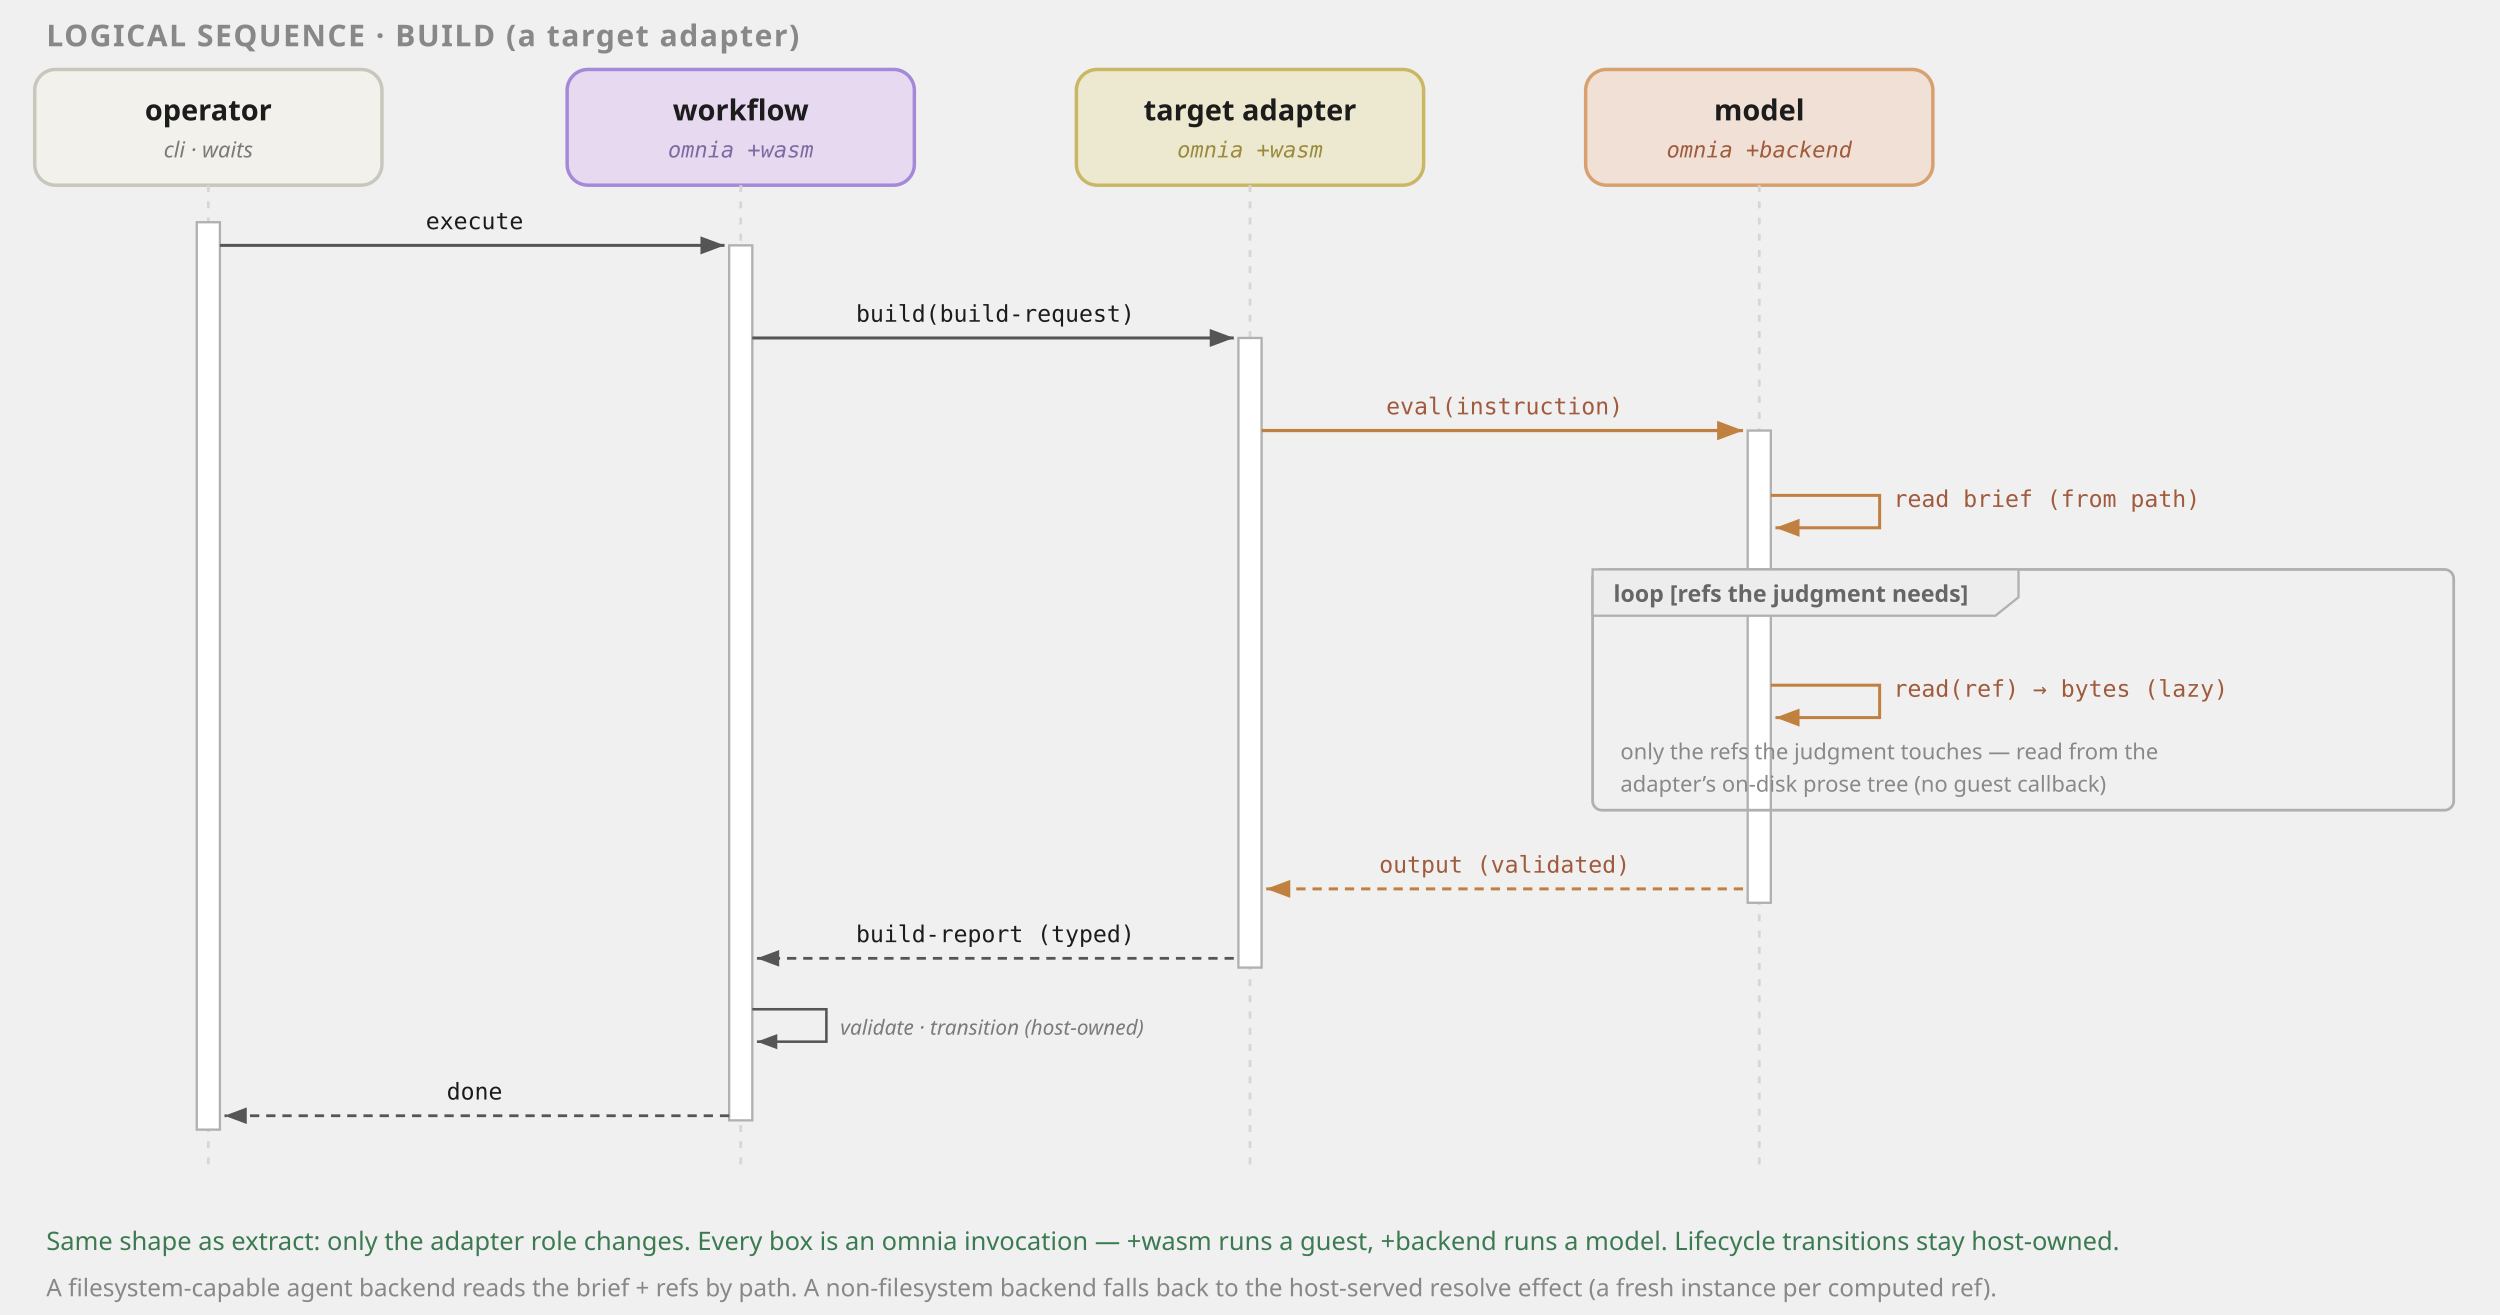
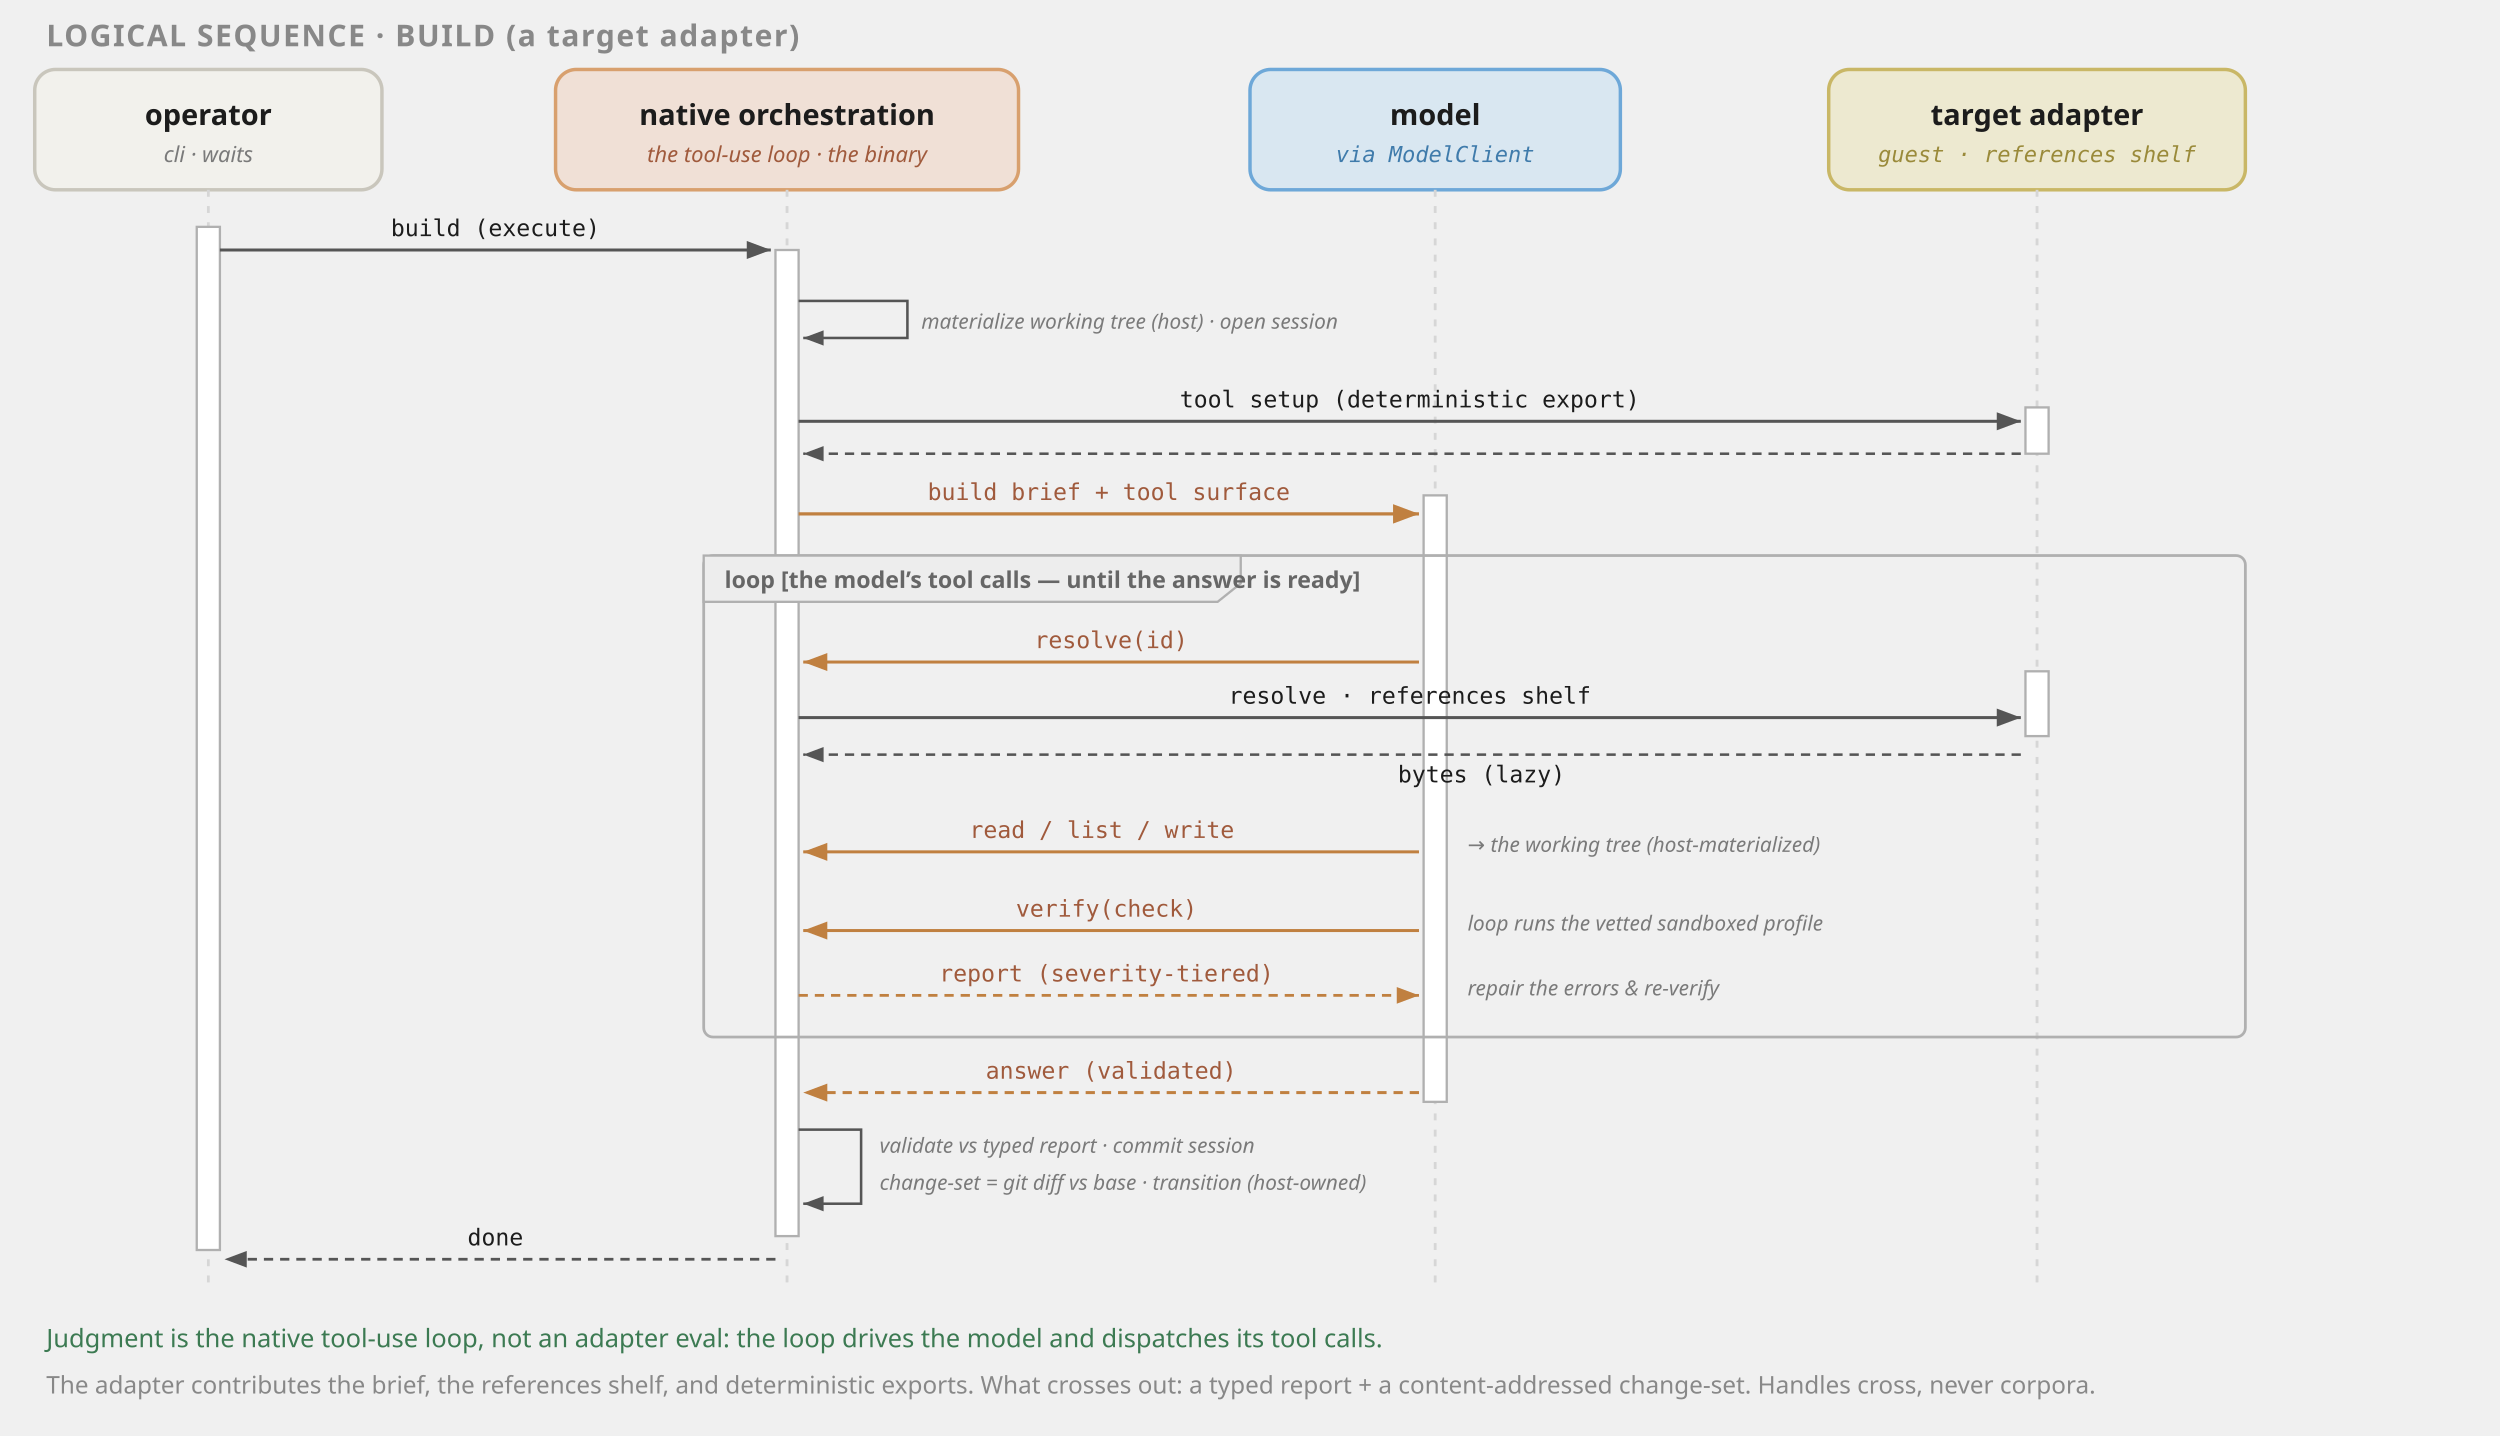
- <svg xmlns="http://www.w3.org/2000/svg" viewBox="0 0 1080 568" role="img" aria-label="Logical sequence for a build: the operator invokes the workflow (omnia +wasm), which invokes a target adapter (omnia +wasm) with a build request; the target adapter requests eval with a brief path from the model (omnia +backend); the model reads the brief from the adapter's on-disk prose tree and, in a loop over the references the judgment needs, reads each one directly — no guest callback; the model returns validated output to the target adapter, which returns a typed build-report to the workflow; the workflow validates and transitions, then returns done to the operator. A non-filesystem backend falls back to the host-served resolve effect. Every box is an Omnia invocation and every +wasm box is a fresh instance.">
+ <svg xmlns="http://www.w3.org/2000/svg" viewBox="0 0 1080 620" role="img" aria-label="Logical sequence for a build: the operator invokes the build, which the binary's native orchestration runs. The native loop materializes the working tree and opens a session, runs any deterministic setup export on the target adapter, then hands the model the build brief plus a typed tool surface behind the ModelClient boundary. In a loop over the model's tool calls the model emits resolve, which the loop forwards to the target adapter's references shelf for lazy bytes; read, list, and write, which the loop applies against the host-materialized working tree; and verify, which the loop runs as a vetted sandboxed profile, returning a severity-tiered report the model repairs against and re-verifies. The model returns a validated answer; the loop validates it against the typed report, commits, extracts a content-addressed change-set as a git diff against the base, requests the host-owned transition, and returns done. Judgment is native, not an adapter eval; handles cross, never corpora.">
  <defs>
    <marker id="sb-arr" markerWidth="10" markerHeight="10" refX="8" refY="3" orient="auto">
      <path d="M0,0 L0,6 L8,3 z" fill="#555" />
    </marker>
    <marker id="sb-arrO" markerWidth="10" markerHeight="10" refX="8" refY="3" orient="auto">
      <path d="M0,0 L0,6 L8,3 z" fill="#c08040" />
    </marker>
  </defs>
  <text x="20" y="20" font-family="ui-sans-serif, system-ui, sans-serif" font-size="13" font-weight="700" fill="#888" letter-spacing="0.05em">LOGICAL SEQUENCE · BUILD (a target adapter)</text>
-   <rect x="15" y="30" width="150" height="50" rx="9" fill="#f2f1ec" stroke="#c9c6bc" stroke-width="1.5" />
-   <text x="90" y="52" text-anchor="middle" font-family="ui-sans-serif, system-ui, sans-serif" font-size="12.5" font-weight="600" fill="#1c1c1c">operator</text>
-   <text x="90" y="68" text-anchor="middle" font-family="ui-sans-serif, system-ui, sans-serif" font-size="9.5" font-style="italic" fill="#7a7a7a">cli · waits</text>
-   <rect x="245" y="30" width="150" height="50" rx="9" fill="#e6d9f0" stroke="#a489d8" stroke-width="1.5" />
-   <text x="320" y="52" text-anchor="middle" font-family="ui-sans-serif, system-ui, sans-serif" font-size="12.5" font-weight="600" fill="#1c1c1c">workflow</text>
-   <text x="320" y="68" text-anchor="middle" font-family="ui-monospace, monospace" font-size="9.5" font-style="italic" fill="#7c6aa0">omnia +wasm</text>
-   <rect x="465" y="30" width="150" height="50" rx="9" fill="#ede9d0" stroke="#c9b766" stroke-width="1.5" />
-   <text x="540" y="52" text-anchor="middle" font-family="ui-sans-serif, system-ui, sans-serif" font-size="12.5" font-weight="600" fill="#1c1c1c">target adapter</text>
-   <text x="540" y="68" text-anchor="middle" font-family="ui-monospace, monospace" font-size="9.5" font-style="italic" fill="#9a8a3a">omnia +wasm</text>
-   <rect x="685" y="30" width="150" height="50" rx="9" fill="#f0e0d6" stroke="#d8a06e" stroke-width="1.5" />
-   <text x="760" y="52" text-anchor="middle" font-family="ui-sans-serif, system-ui, sans-serif" font-size="12.5" font-weight="600" fill="#1c1c1c">model</text>
-   <text x="760" y="68" text-anchor="middle" font-family="ui-monospace, monospace" font-size="9.5" font-style="italic" fill="#a05a3c">omnia +backend</text>
-   <line x1="90" y1="80" x2="90" y2="506" stroke="#d6d6d6" stroke-width="1.2" stroke-dasharray="3 4" />
-   <line x1="320" y1="80" x2="320" y2="506" stroke="#d6d6d6" stroke-width="1.2" stroke-dasharray="3 4" />
-   <line x1="540" y1="80" x2="540" y2="506" stroke="#d6d6d6" stroke-width="1.2" stroke-dasharray="3 4" />
-   <line x1="760" y1="80" x2="760" y2="506" stroke="#d6d6d6" stroke-width="1.2" stroke-dasharray="3 4" />
-   <rect x="85" y="96" width="10" height="392" fill="#ffffff" stroke="#b0b0b0" stroke-width="1" />
-   <rect x="315" y="106" width="10" height="378" fill="#ffffff" stroke="#b0b0b0" stroke-width="1" />
-   <rect x="535" y="146" width="10" height="272" fill="#ffffff" stroke="#b0b0b0" stroke-width="1" />
-   <rect x="755" y="186" width="10" height="204" fill="#ffffff" stroke="#b0b0b0" stroke-width="1" />
-   <text x="205" y="99" text-anchor="middle" font-family="ui-monospace, monospace" font-size="10" fill="#1c1c1c">execute</text>
-   <path d="M95 106 L313 106" stroke="#555" stroke-width="1.3" fill="none" marker-end="url(#sb-arr)" />
-   <text x="430" y="139" text-anchor="middle" font-family="ui-monospace, monospace" font-size="10" fill="#1c1c1c">build(build-request)</text>
-   <path d="M325 146 L533 146" stroke="#555" stroke-width="1.3" fill="none" marker-end="url(#sb-arr)" />
-   <text x="650" y="179" text-anchor="middle" font-family="ui-monospace, monospace" font-size="10" fill="#a05a3c">eval(instruction)</text>
-   <path d="M545 186 L753 186" stroke="#c08040" stroke-width="1.4" fill="none" marker-end="url(#sb-arrO)" />
-   <path d="M765 214 H812 V228 H767" stroke="#c08040" stroke-width="1.3" fill="none" marker-end="url(#sb-arrO)" />
-   <text x="818" y="219" font-family="ui-monospace, monospace" font-size="10" fill="#a05a3c">read brief (from path)</text>
-   <rect x="688" y="246" width="372" height="104" rx="4" fill="none" stroke="#b0b0b0" stroke-width="1.2" />
-   <path d="M688 246 h184 v12 l-10 8 h-174 z" fill="#ededed" stroke="#b0b0b0" stroke-width="1" />
-   <text x="697" y="260" font-family="ui-sans-serif, system-ui, sans-serif" font-size="10" font-weight="600" fill="#666">loop [refs the judgment needs]</text>
-   <path d="M765 296 H812 V310 H767" stroke="#c08040" stroke-width="1.3" fill="none" marker-end="url(#sb-arrO)" />
-   <text x="818" y="301" font-family="ui-monospace, monospace" font-size="10" fill="#a05a3c">read(ref) → bytes (lazy)</text>
-   <text x="700" y="328" font-family="ui-sans-serif, system-ui, sans-serif" font-size="9.5" fill="#888">only the refs the judgment touches — read from the</text>
-   <text x="700" y="342" font-family="ui-sans-serif, system-ui, sans-serif" font-size="9.5" fill="#888">adapter’s on-disk prose tree (no guest callback)</text>
-   <text x="650" y="377" text-anchor="middle" font-family="ui-monospace, monospace" font-size="10" fill="#a05a3c">output (validated)</text>
-   <path d="M753 384 L547 384" stroke="#c08040" stroke-width="1.3" fill="none" stroke-dasharray="4 3" marker-end="url(#sb-arrO)" />
-   <text x="430" y="407" text-anchor="middle" font-family="ui-monospace, monospace" font-size="10" fill="#1c1c1c">build-report (typed)</text>
-   <path d="M533 414 L327 414" stroke="#555" stroke-width="1.2" fill="none" stroke-dasharray="4 3" marker-end="url(#sb-arr)" />
-   <path d="M325 436 L357 436 L357 450 L327 450" stroke="#555" stroke-width="1.1" fill="none" marker-end="url(#sb-arr)" />
-   <text x="363" y="447" font-family="ui-sans-serif, system-ui, sans-serif" font-size="9" font-style="italic" fill="#7a7a7a">validate · transition (host-owned)</text>
-   <text x="205" y="475" text-anchor="middle" font-family="ui-monospace, monospace" font-size="10" fill="#1c1c1c">done</text>
-   <path d="M315 482 L97 482" stroke="#555" stroke-width="1.2" fill="none" stroke-dasharray="4 3" marker-end="url(#sb-arr)" />
-   <text x="20" y="540" font-family="ui-sans-serif, system-ui, sans-serif" font-size="11" fill="#3c7a52">Same shape as extract: only the adapter role changes. Every box is an omnia invocation — +wasm runs a guest, +backend runs a model. Lifecycle transitions stay host-owned.</text>
-   <text x="20" y="560" font-family="ui-sans-serif, system-ui, sans-serif" font-size="10.5" fill="#888">A filesystem-capable agent backend reads the brief + refs by path. A non-filesystem backend falls back to the host-served resolve effect (a fresh instance per computed ref).</text>
+   <rect x="15" y="30" width="150" height="52" rx="9" fill="#f2f1ec" stroke="#c9c6bc" stroke-width="1.5" />
+   <text x="90" y="54" text-anchor="middle" font-family="ui-sans-serif, system-ui, sans-serif" font-size="12.5" font-weight="600" fill="#1c1c1c">operator</text>
+   <text x="90" y="70" text-anchor="middle" font-family="ui-sans-serif, system-ui, sans-serif" font-size="9.5" font-style="italic" fill="#7a7a7a">cli · waits</text>
+   <rect x="240" y="30" width="200" height="52" rx="9" fill="#f0e0d6" stroke="#d8a06e" stroke-width="1.5" />
+   <text x="340" y="54" text-anchor="middle" font-family="ui-sans-serif, system-ui, sans-serif" font-size="12.5" font-weight="600" fill="#1c1c1c">native orchestration</text>
+   <text x="340" y="70" text-anchor="middle" font-family="ui-sans-serif, system-ui, sans-serif" font-size="9.5" font-style="italic" fill="#a05a3c">the tool-use loop · the binary</text>
+   <rect x="540" y="30" width="160" height="52" rx="9" fill="#d9e7f1" stroke="#6ea8d8" stroke-width="1.5" />
+   <text x="620" y="54" text-anchor="middle" font-family="ui-sans-serif, system-ui, sans-serif" font-size="12.5" font-weight="600" fill="#1c1c1c">model</text>
+   <text x="620" y="70" text-anchor="middle" font-family="ui-monospace, monospace" font-size="9.5" font-style="italic" fill="#3f7bab">via ModelClient</text>
+   <rect x="790" y="30" width="180" height="52" rx="9" fill="#ede9d0" stroke="#c9b766" stroke-width="1.5" />
+   <text x="880" y="54" text-anchor="middle" font-family="ui-sans-serif, system-ui, sans-serif" font-size="12.5" font-weight="600" fill="#1c1c1c">target adapter</text>
+   <text x="880" y="70" text-anchor="middle" font-family="ui-monospace, monospace" font-size="9.5" font-style="italic" fill="#9a8a3a">guest · references shelf</text>
+   <line x1="90" y1="82" x2="90" y2="556" stroke="#d6d6d6" stroke-width="1.2" stroke-dasharray="3 4" />
+   <line x1="340" y1="82" x2="340" y2="556" stroke="#d6d6d6" stroke-width="1.2" stroke-dasharray="3 4" />
+   <line x1="620" y1="82" x2="620" y2="556" stroke="#d6d6d6" stroke-width="1.2" stroke-dasharray="3 4" />
+   <line x1="880" y1="82" x2="880" y2="556" stroke="#d6d6d6" stroke-width="1.2" stroke-dasharray="3 4" />
+   <rect x="85" y="98" width="10" height="442" fill="#ffffff" stroke="#b0b0b0" stroke-width="1" />
+   <rect x="335" y="108" width="10" height="426" fill="#ffffff" stroke="#b0b0b0" stroke-width="1" />
+   <rect x="615" y="214" width="10" height="262" fill="#ffffff" stroke="#b0b0b0" stroke-width="1" />
+   <rect x="875" y="176" width="10" height="20" fill="#ffffff" stroke="#b0b0b0" stroke-width="1" />
+   <rect x="875" y="290" width="10" height="28" fill="#ffffff" stroke="#b0b0b0" stroke-width="1" />
+   <text x="214" y="102" text-anchor="middle" font-family="ui-monospace, monospace" font-size="10" fill="#1c1c1c">build (execute)</text>
+   <path d="M95 108 L333 108" stroke="#555" stroke-width="1.3" fill="none" marker-end="url(#sb-arr)" />
+   <path d="M345 130 H392 V146 H347" stroke="#555" stroke-width="1.1" fill="none" marker-end="url(#sb-arr)" />
+   <text x="398" y="142" font-family="ui-sans-serif, system-ui, sans-serif" font-size="9" font-style="italic" fill="#7a7a7a">materialize working tree (host) · open session</text>
+   <text x="609" y="176" text-anchor="middle" font-family="ui-monospace, monospace" font-size="10" fill="#1c1c1c">tool setup (deterministic export)</text>
+   <path d="M345 182 L873 182" stroke="#555" stroke-width="1.3" fill="none" marker-end="url(#sb-arr)" />
+   <path d="M873 196 L347 196" stroke="#555" stroke-width="1.1" fill="none" stroke-dasharray="4 3" marker-end="url(#sb-arr)" />
+   <text x="479" y="216" text-anchor="middle" font-family="ui-monospace, monospace" font-size="10" fill="#a05a3c">build brief + tool surface</text>
+   <path d="M345 222 L613 222" stroke="#c08040" stroke-width="1.4" fill="none" marker-end="url(#sb-arrO)" />
+   <rect x="304" y="240" width="666" height="208" rx="4" fill="none" stroke="#b0b0b0" stroke-width="1.2" />
+   <path d="M304 240 h232 v12 l-10 8 h-222 z" fill="#ededed" stroke="#b0b0b0" stroke-width="1" />
+   <text x="313" y="254" font-family="ui-sans-serif, system-ui, sans-serif" font-size="10" font-weight="600" fill="#666">loop [the model’s tool calls — until the answer is ready]</text>
+   <text x="480" y="280" text-anchor="middle" font-family="ui-monospace, monospace" font-size="10" fill="#a05a3c">resolve(id)</text>
+   <path d="M613 286 L347 286" stroke="#c08040" stroke-width="1.3" fill="none" marker-end="url(#sb-arrO)" />
+   <text x="609" y="304" text-anchor="middle" font-family="ui-monospace, monospace" font-size="10" fill="#1c1c1c">resolve · references shelf</text>
+   <path d="M345 310 L873 310" stroke="#555" stroke-width="1.3" fill="none" marker-end="url(#sb-arr)" />
+   <text x="640" y="338" text-anchor="middle" font-family="ui-monospace, monospace" font-size="10" fill="#1c1c1c">bytes (lazy)</text>
+   <path d="M873 326 L347 326" stroke="#555" stroke-width="1.1" fill="none" stroke-dasharray="4 3" marker-end="url(#sb-arr)" />
+   <text x="476" y="362" text-anchor="middle" font-family="ui-monospace, monospace" font-size="10" fill="#a05a3c">read / list / write</text>
+   <path d="M613 368 L347 368" stroke="#c08040" stroke-width="1.3" fill="none" marker-end="url(#sb-arrO)" />
+   <text x="634" y="368" font-family="ui-sans-serif, system-ui, sans-serif" font-size="9" font-style="italic" fill="#7a7a7a">→ the working tree (host-materialized)</text>
+   <text x="478" y="396" text-anchor="middle" font-family="ui-monospace, monospace" font-size="10" fill="#a05a3c">verify(check)</text>
+   <path d="M613 402 L347 402" stroke="#c08040" stroke-width="1.3" fill="none" marker-end="url(#sb-arrO)" />
+   <text x="634" y="402" font-family="ui-sans-serif, system-ui, sans-serif" font-size="9" font-style="italic" fill="#7a7a7a">loop runs the vetted sandboxed profile</text>
+   <text x="478" y="424" text-anchor="middle" font-family="ui-monospace, monospace" font-size="10" fill="#a05a3c">report (severity-tiered)</text>
+   <path d="M345 430 L613 430" stroke="#c08040" stroke-width="1.2" fill="none" stroke-dasharray="4 3" marker-end="url(#sb-arrO)" />
+   <text x="634" y="430" font-family="ui-sans-serif, system-ui, sans-serif" font-size="9" font-style="italic" fill="#7a7a7a">repair the errors &amp; re-verify</text>
+   <text x="480" y="466" text-anchor="middle" font-family="ui-monospace, monospace" font-size="10" fill="#a05a3c">answer (validated)</text>
+   <path d="M613 472 L347 472" stroke="#c08040" stroke-width="1.3" fill="none" stroke-dasharray="4 3" marker-end="url(#sb-arrO)" />
+   <path d="M345 488 H372 V520 H347" stroke="#555" stroke-width="1.1" fill="none" marker-end="url(#sb-arr)" />
+   <text x="380" y="498" font-family="ui-sans-serif, system-ui, sans-serif" font-size="9" font-style="italic" fill="#7a7a7a">validate vs typed report · commit session</text>
+   <text x="380" y="514" font-family="ui-sans-serif, system-ui, sans-serif" font-size="9" font-style="italic" fill="#7a7a7a">change-set = git diff vs base · transition (host-owned)</text>
+   <text x="214" y="538" text-anchor="middle" font-family="ui-monospace, monospace" font-size="10" fill="#1c1c1c">done</text>
+   <path d="M335 544 L97 544" stroke="#555" stroke-width="1.2" fill="none" stroke-dasharray="4 3" marker-end="url(#sb-arr)" />
+   <text x="20" y="582" font-family="ui-sans-serif, system-ui, sans-serif" font-size="11" fill="#3c7a52">Judgment is the native tool-use loop, not an adapter eval: the loop drives the model and dispatches its tool calls.</text>
+   <text x="20" y="602" font-family="ui-sans-serif, system-ui, sans-serif" font-size="10.5" fill="#888">The adapter contributes the brief, the references shelf, and deterministic exports. What crosses out: a typed report + a content-addressed change-set. Handles cross, never corpora.</text>
</svg>
